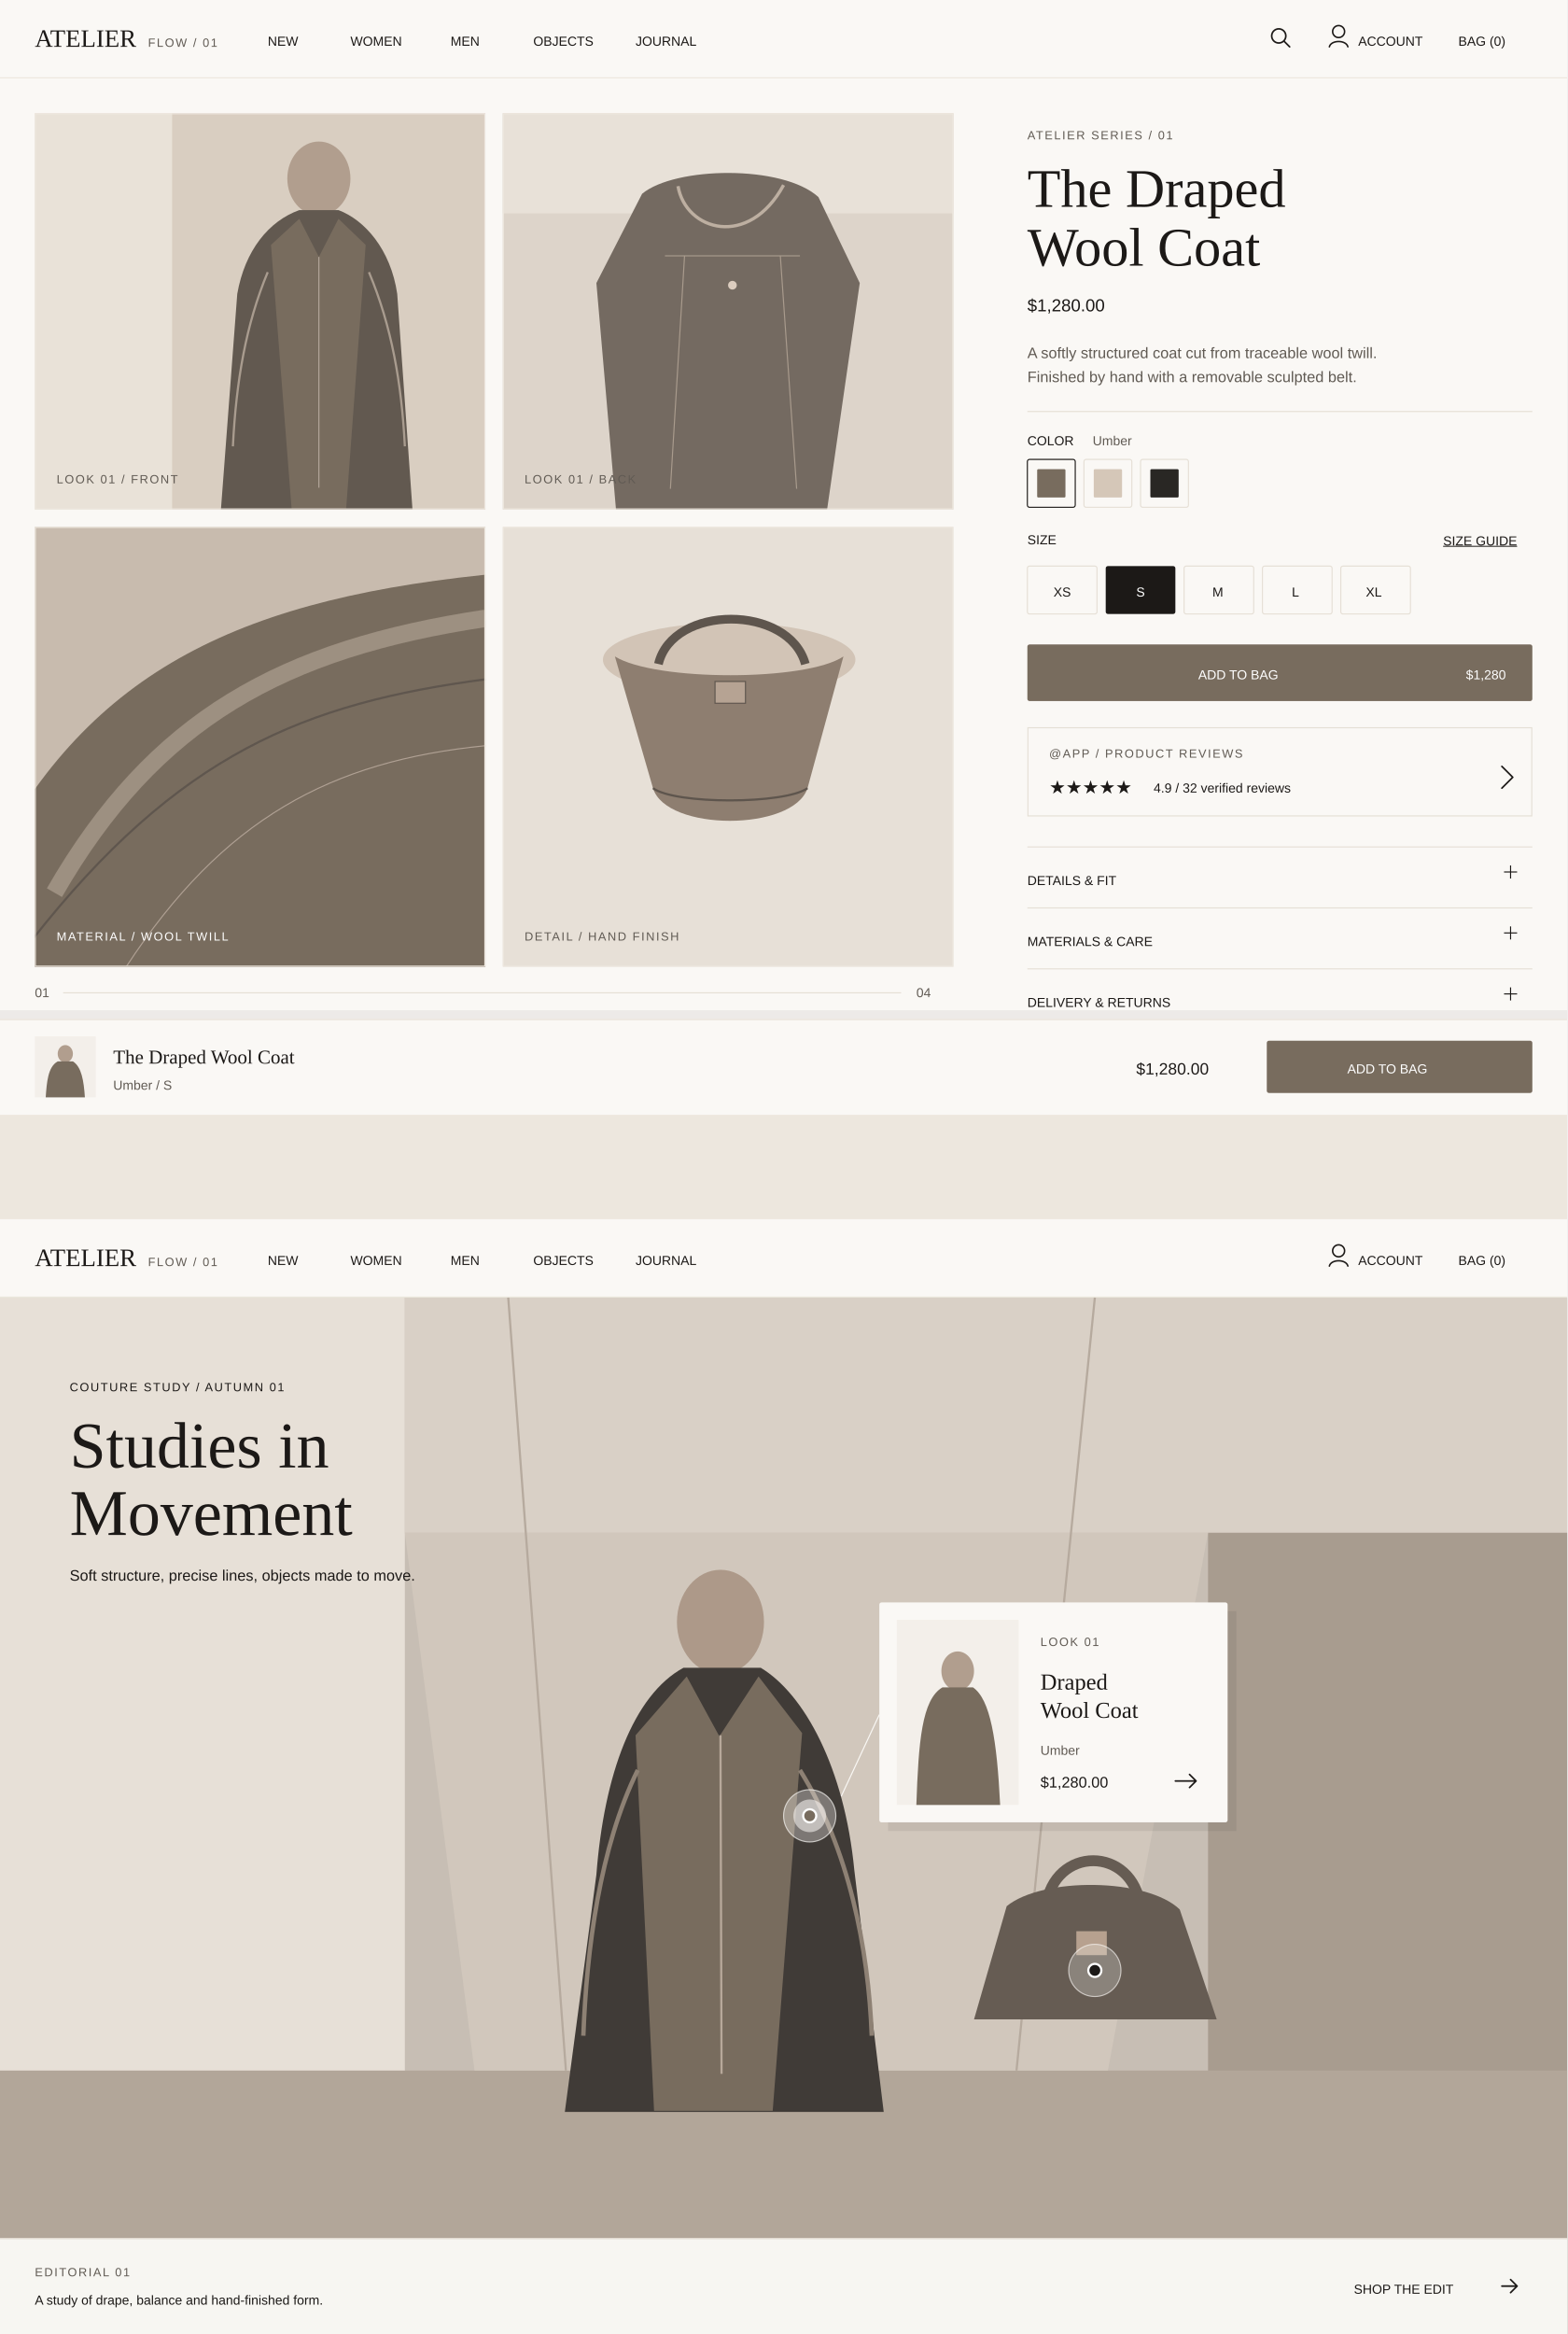
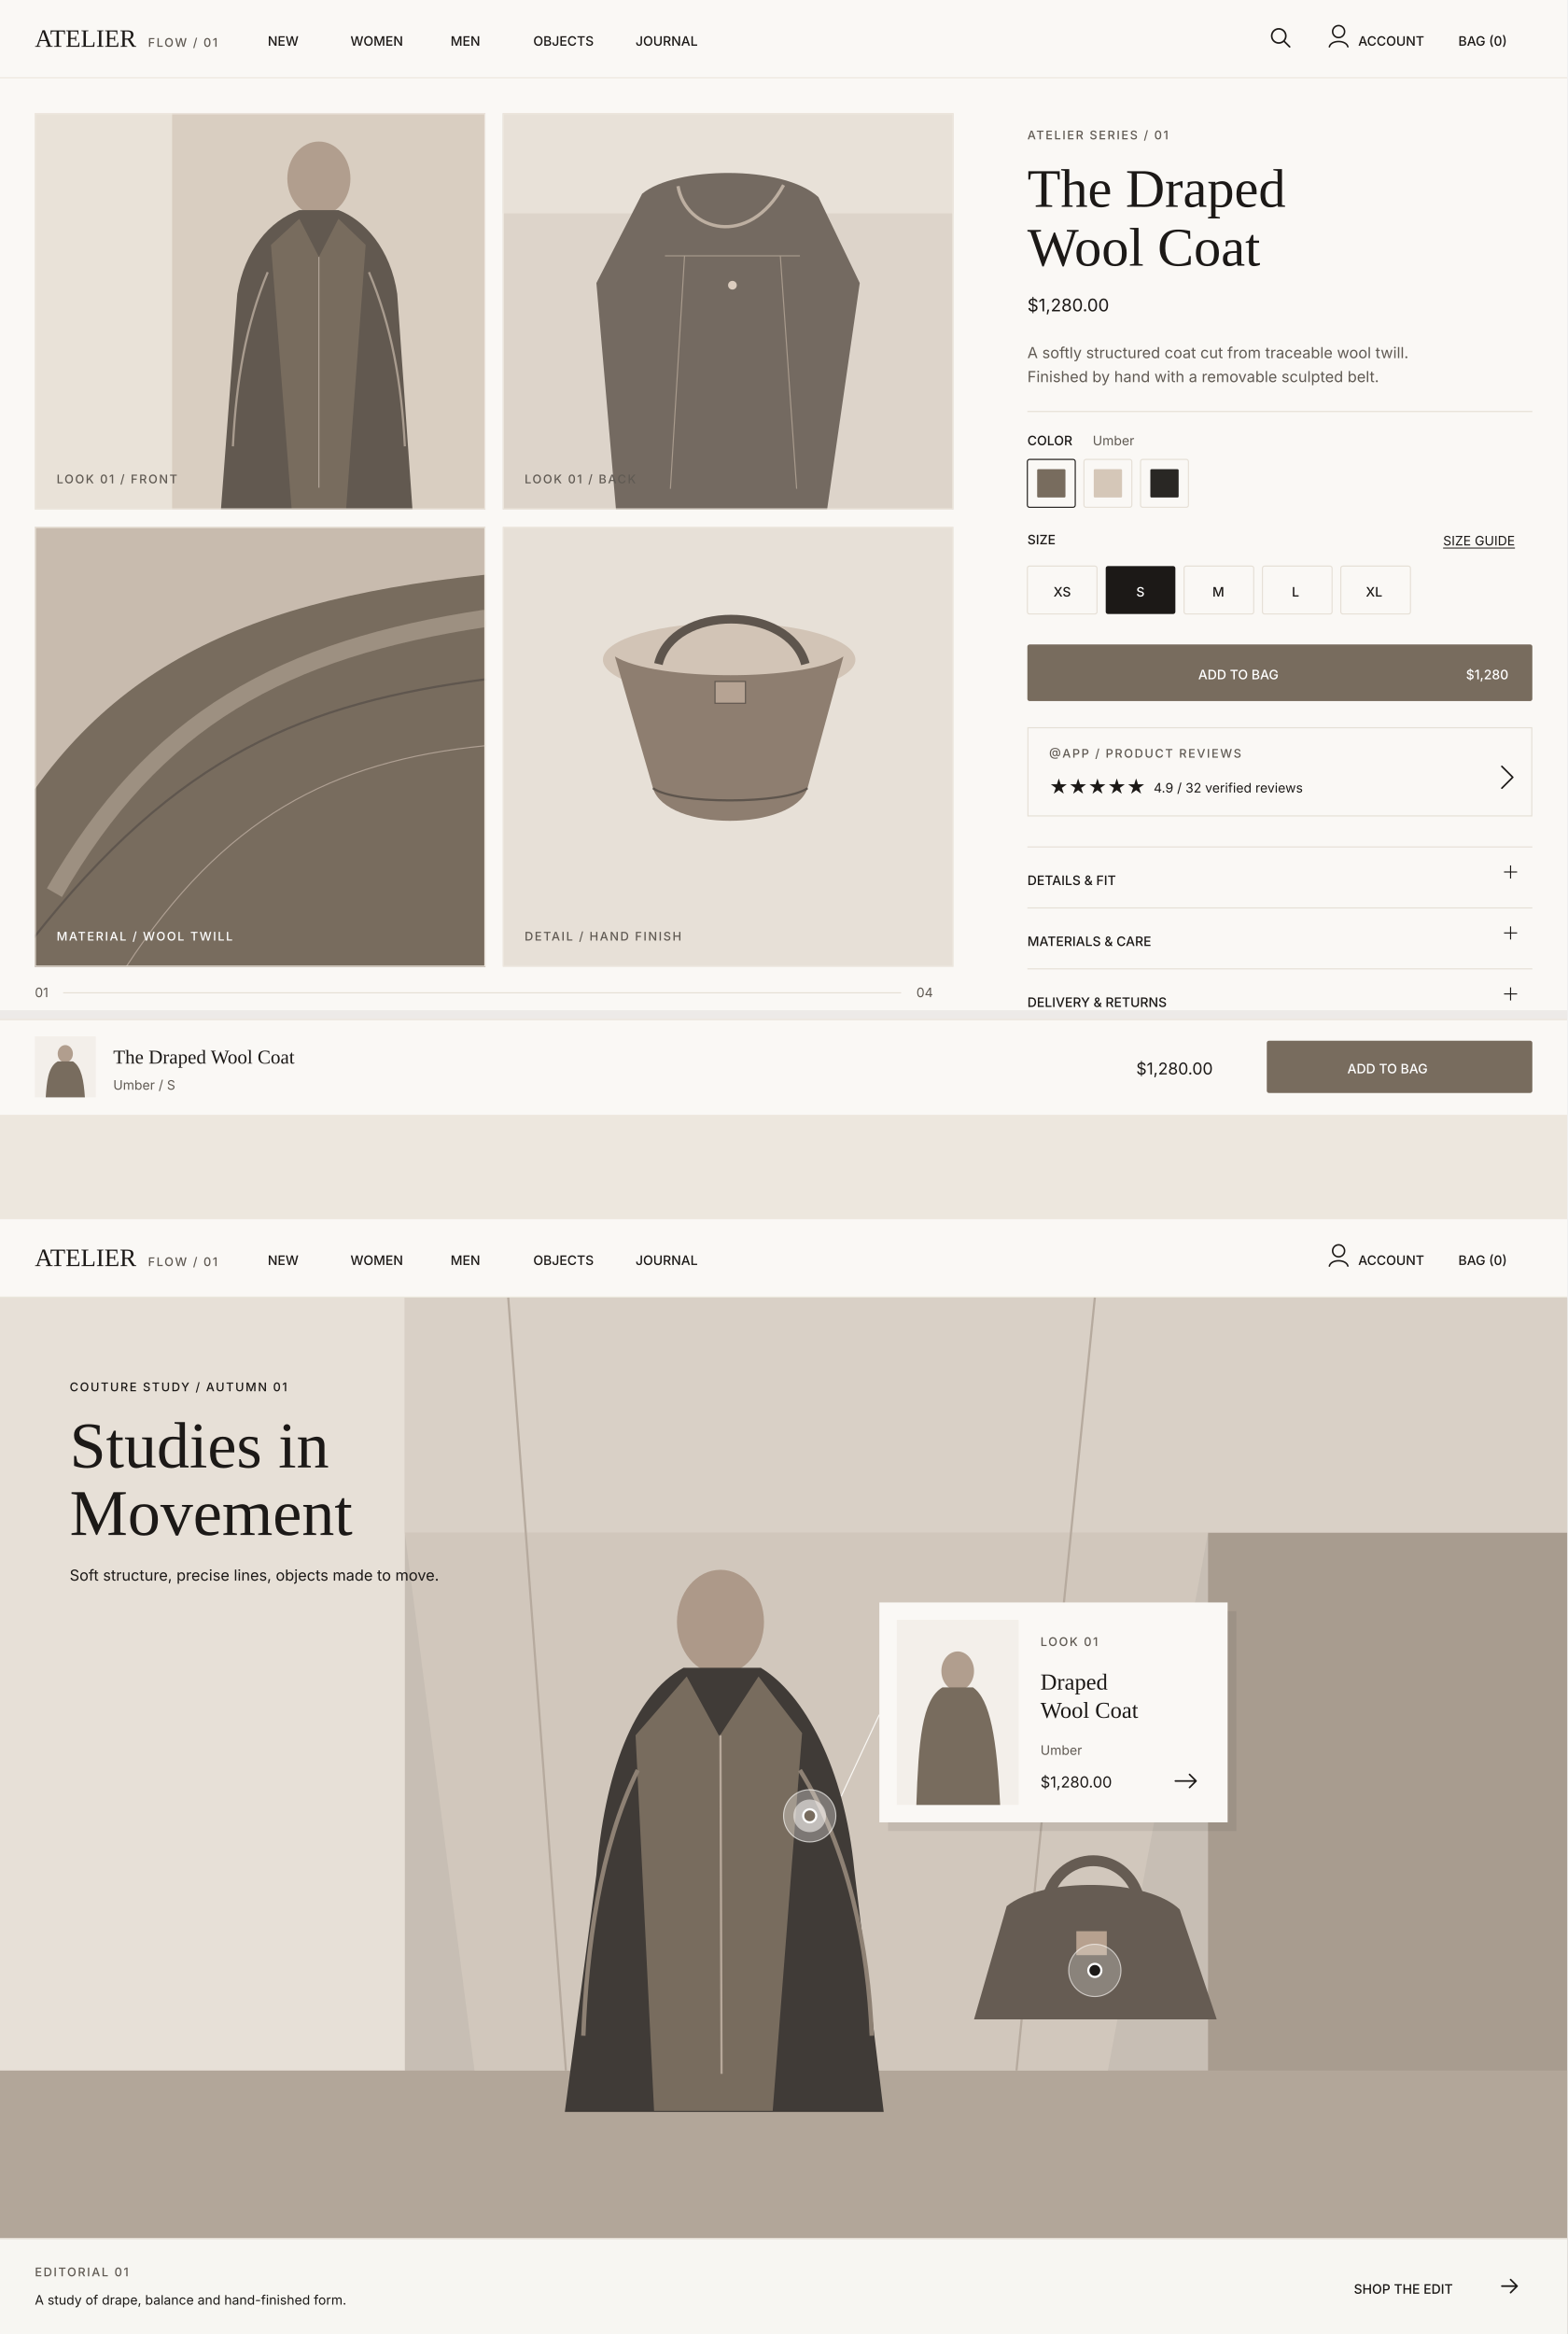
<svg xmlns="http://www.w3.org/2000/svg" width="1440" height="2144" viewBox="0 0 1440 2144" role="img" aria-labelledby="title desc">
  <defs>
    <style>
      .serif { font-family: "Playfair Display", Georgia, "Times New Roman", serif; font-weight: 400; }
-       .sans { font-family: "Plus Jakarta Sans", Arial, sans-serif; font-weight: 400; }
+       .sans { font-family: "Plus Jakarta Sans", -apple-system, BlinkMacSystemFont, sans-serif; font-weight: 400; }
      .medium { font-weight: 500; }
      .ink { fill: #1C1917; }
      .muted { fill: #605A53; }
      .paper { fill: #FAF8F5; }
      .surface { fill: #F3EFEA; }
      .subtle { fill: #EDE7DE; }
      .accent { fill: #786C5E; }
      .white { fill: #FFFFFF; }
      .line { stroke: #E5DFD5; stroke-width: 1; fill: none; }
      .hairline { stroke: #EDE7DE; stroke-width: 1; fill: none; }
-       .eyebrow { font-family: "Plus Jakarta Sans", Arial, sans-serif; font-size: 11px; font-weight: 500; letter-spacing: 1.32px; }
-       .label { font-family: "Plus Jakarta Sans", Arial, sans-serif; font-size: 12px; font-weight: 500; }
-       .body { font-family: "Plus Jakarta Sans", Arial, sans-serif; font-size: 14px; font-weight: 400; }
-       .small { font-family: "Plus Jakarta Sans", Arial, sans-serif; font-size: 12px; font-weight: 400; }
+       .eyebrow { font-family: "Plus Jakarta Sans", -apple-system, BlinkMacSystemFont, sans-serif; font-size: 11px; font-weight: 500; letter-spacing: 1.32px; }
+       .label { font-family: "Plus Jakarta Sans", -apple-system, BlinkMacSystemFont, sans-serif; font-size: 12px; font-weight: 500; }
+       .body { font-family: "Plus Jakarta Sans", -apple-system, BlinkMacSystemFont, sans-serif; font-size: 14px; font-weight: 400; }
+       .small { font-family: "Plus Jakarta Sans", -apple-system, BlinkMacSystemFont, sans-serif; font-size: 12px; font-weight: 400; }
      .hit { fill: #FFFFFF; fill-opacity: 0; }
    </style>
    <clipPath id="desktop-gallery-01">
      <rect x="32" y="104" width="414" height="364" />
    </clipPath>
    <clipPath id="desktop-gallery-02">
      <rect x="462" y="104" width="414" height="364" />
    </clipPath>
    <clipPath id="desktop-gallery-03">
      <rect x="32" y="484" width="414" height="404" />
    </clipPath>
    <clipPath id="desktop-gallery-04">
      <rect x="462" y="484" width="414" height="404" />
    </clipPath>
    <clipPath id="desktop-lookbook">
      <rect x="0" y="1192" width="1440" height="952" />
    </clipPath>
  </defs>
  <rect id="Canvas-Background" width="1440" height="2144" fill="#EDE7DE" />
  <g id="Frame-Couture-Desktop-PDP" aria-label="Couture desktop product page, 1440 by 1024">
    <rect width="1440" height="1024" class="paper" />
    <g id="Header-Editorial-PDP">
      <rect width="1440" height="72" class="paper" />
      <line x1="0" y1="71.5" x2="1440" y2="71.5" stroke="#EDE7DE" />
      <g id="Brand-PDP">
        <text x="32" y="43" class="serif ink" font-size="23">ATELIER</text>
        <text x="136" y="43" class="eyebrow muted">FLOW / 01</text>
      </g>
      <g id="Nav-Primary-PDP" class="label ink">
        <g id="Nav-New">
          <rect x="236" y="14" width="64" height="44" class="hit" />
          <text x="246" y="42">NEW</text>
        </g>
        <g id="Nav-Women">
          <rect x="312" y="14" width="80" height="44" class="hit" />
          <text x="322" y="42">WOMEN</text>
        </g>
        <g id="Nav-Men">
          <rect x="404" y="14" width="64" height="44" class="hit" />
          <text x="414" y="42">MEN</text>
        </g>
        <g id="Nav-Objects">
          <rect x="480" y="14" width="82" height="44" class="hit" />
          <text x="490" y="42">OBJECTS</text>
        </g>
        <g id="Nav-Journal">
          <rect x="574" y="14" width="82" height="44" class="hit" />
          <text x="584" y="42">JOURNAL</text>
        </g>
      </g>
      <g id="Header-Actions-PDP" class="label ink">
        <g id="Search-Button-PDP" aria-label="Search button, 44 by 44">
          <rect x="1156" y="14" width="44" height="44" class="hit" />
          <circle cx="1175" cy="33" r="6.5" fill="none" stroke="#1C1917" stroke-width="1.5" />
          <path d="M1180 38 L1185 43" fill="none" stroke="#1C1917" stroke-width="1.5" stroke-linecap="round" />
        </g>
        <g id="Shopify-Account-Simulated-PDP" aria-label="Shopify account, 112 by 44">
          <rect x="1210" y="14" width="112" height="44" class="hit" />
          <circle cx="1230" cy="29" r="5.5" fill="none" stroke="#1C1917" stroke-width="1.4" />
          <path d="M1221.5 43 C1223 36.5 1237 36.5 1238.5 43" fill="none" stroke="#1C1917" stroke-width="1.4" stroke-linecap="round" />
          <text x="1248" y="42">ACCOUNT</text>
        </g>
        <g id="Cart-Button-PDP" aria-label="Cart button, 76 by 44">
          <rect x="1332" y="14" width="76" height="44" class="hit" />
          <text x="1340" y="42">BAG (0)</text>
        </g>
      </g>
    </g>
    <g id="PDP-Gallery-Hairline">
      <g id="Gallery-Image-01" clip-path="url(#desktop-gallery-01)">
        <rect x="32" y="104" width="414" height="364" class="surface" />
        <rect x="32" y="104" width="126" height="364" fill="#E9E2D8" />
        <rect x="158" y="104" width="288" height="364" fill="#D9CEC1" />
        <ellipse cx="293" cy="164" rx="29" ry="34" fill="#B19E8E" />
        <path d="M275 193 C247 203 225 230 218 270 L203 468 H379 L365 270 C359 229 335 202 311 193 Z" fill="#625950" />
        <path d="M275 201 L293 236 L311 201 L336 225 L318 468 H268 L249 225 Z" fill="#786C5E" />
        <path d="M246 250 C226 298 217 350 214 410" fill="none" stroke="#A99C8F" stroke-width="2" />
        <path d="M339 250 C360 300 369 352 372 410" fill="none" stroke="#A99C8F" stroke-width="2" />
        <path d="M293 236 L293 448" fill="none" stroke="#B3A69B" stroke-width="1" />
        <text x="52" y="444" class="eyebrow muted">LOOK 01 / FRONT</text>
      </g>
      <rect x="32.5" y="104.5" width="413" height="363" class="hairline" />
      <g id="Gallery-Image-02" clip-path="url(#desktop-gallery-02)">
        <rect x="462" y="104" width="414" height="364" fill="#DDD4CA" />
        <rect x="462" y="104" width="414" height="92" fill="#E8E1D8" />
        <path d="M590 178 C620 153 719 151 752 181 L790 260 L760 468 H566 L548 260 Z" fill="#746A61" />
        <path d="M623 171 C630 212 688 229 720 170" fill="none" stroke="#BDAFA1" stroke-width="3" />
        <path d="M611 235 L735 235" fill="none" stroke="#A99B8D" />
        <path d="M629 235 L616 449 M717 235 L732 449" fill="none" stroke="#A99B8D" />
        <circle cx="673" cy="262" r="4" fill="#DCCDBF" />
        <text x="482" y="444" class="eyebrow muted">LOOK 01 / BACK</text>
      </g>
      <rect x="462.5" y="104.5" width="413" height="363" class="hairline" />
      <g id="Gallery-Image-03" clip-path="url(#desktop-gallery-03)">
        <rect x="32" y="484" width="414" height="404" fill="#C8BBAE" />
        <path d="M-10 794 C83 614 223 548 466 526 L466 888 L-10 888 Z" fill="#786C5E" />
        <path d="M50 820 C142 660 260 596 446 568" fill="none" stroke="#A69889" stroke-width="16" opacity="0.8" />
        <path d="M29 864 C164 692 280 646 446 624" fill="none" stroke="#5F564E" stroke-width="2" />
        <path d="M116 888 C205 752 304 699 446 685" fill="none" stroke="#AFA093" stroke-width="1" />
        <text x="52" y="864" class="eyebrow white">MATERIAL / WOOL TWILL</text>
      </g>
      <rect x="32.5" y="484.5" width="413" height="403" class="hairline" />
      <g id="Gallery-Image-04" clip-path="url(#desktop-gallery-04)">
        <rect x="462" y="484" width="414" height="404" fill="#E7E0D7" />
        <ellipse cx="670" cy="606" rx="116" ry="34" fill="#D2C4B6" />
        <path d="M565 603 L600 724 C612 764 729 764 742 724 L775 603 C741 626 602 626 565 603 Z" fill="#8E7E70" />
        <path d="M600 724 C620 739 721 739 742 724" fill="none" stroke="#5E554D" stroke-width="2" />
        <path d="M605 610 C618 555 725 555 740 610" fill="none" stroke="#5E554D" stroke-width="8" />
        <rect x="657" y="626" width="28" height="20" fill="#B6A393" stroke="#5E554D" />
        <text x="482" y="864" class="eyebrow muted">DETAIL / HAND FINISH</text>
      </g>
      <rect x="462.5" y="484.5" width="413" height="403" class="hairline" />
      <text x="32" y="916" class="small muted">01</text>
      <line x1="58" y1="912" x2="828" y2="912" stroke="#E5DFD5" />
      <text x="842" y="916" class="small muted">04</text>
    </g>
    <g id="PDP-Product-Information">
      <text x="944" y="128" class="eyebrow muted">ATELIER SERIES / 01</text>
      <text x="944" y="190" class="serif ink" font-size="50">The Draped</text>
      <text x="944" y="244" class="serif ink" font-size="50">Wool Coat</text>
      <text x="944" y="286" class="sans ink" font-size="16">$1,280.00</text>
      <text x="944" y="329" class="body muted">A softly structured coat cut from traceable wool twill.</text>
      <text x="944" y="351" class="body muted">Finished by hand with a removable sculpted belt.</text>
      <line x1="944" y1="378" x2="1408" y2="378" stroke="#E5DFD5" />
      <g id="Variant-Selector-Color">
        <text x="944" y="409" class="label ink">COLOR</text>
        <text x="1004" y="409" class="small muted">Umber</text>
        <g id="Color-Umber-Selected" aria-label="Umber color option, 44 by 44">
          <rect x="944" y="422" width="44" height="44" rx="2" fill="#FAF8F5" stroke="#1C1917" />
          <rect x="953" y="431" width="26" height="26" rx="1" fill="#786C5E" />
        </g>
        <g id="Color-Oat" aria-label="Oat color option, 44 by 44">
          <rect x="996" y="422" width="44" height="44" rx="2" fill="#FAF8F5" stroke="#E5DFD5" />
          <rect x="1005" y="431" width="26" height="26" rx="1" fill="#D5C7B8" />
        </g>
        <g id="Color-Ink" aria-label="Ink color option, 44 by 44">
          <rect x="1048" y="422" width="44" height="44" rx="2" fill="#FAF8F5" stroke="#E5DFD5" />
          <rect x="1057" y="431" width="26" height="26" rx="1" fill="#292724" />
        </g>
      </g>
      <g id="Variant-Selector-Size">
        <text x="944" y="500" class="label ink">SIZE</text>
        <g id="Size-Guide-Link" aria-label="Size guide, 96 by 44">
          <rect x="1312" y="478" width="96" height="44" class="hit" />
          <text x="1326" y="501" class="small ink" text-decoration="underline">SIZE GUIDE</text>
        </g>
        <g id="Size-XS">
          <rect x="944" y="520" width="64" height="44" rx="2" class="paper" stroke="#E5DFD5" />
          <text x="968" y="548" class="label ink">XS</text>
        </g>
        <g id="Size-S-Selected">
          <rect x="1016" y="520" width="64" height="44" rx="2" fill="#1C1917" />
          <text x="1044" y="548" class="label white">S</text>
        </g>
        <g id="Size-M">
          <rect x="1088" y="520" width="64" height="44" rx="2" class="paper" stroke="#E5DFD5" />
          <text x="1114" y="548" class="label ink">M</text>
        </g>
        <g id="Size-L">
          <rect x="1160" y="520" width="64" height="44" rx="2" class="paper" stroke="#E5DFD5" />
          <text x="1187" y="548" class="label ink">L</text>
        </g>
        <g id="Size-XL">
          <rect x="1232" y="520" width="64" height="44" rx="2" class="paper" stroke="#E5DFD5" />
          <text x="1255" y="548" class="label ink">XL</text>
        </g>
      </g>
      <g id="Primary-Add-To-Cart" aria-label="Add to bag, 464 by 52">
        <rect x="944" y="592" width="464" height="52" rx="2" fill="#786C5E" />
        <text x="1101" y="624" class="label white">ADD TO BAG</text>
        <text x="1347" y="624" class="label white">$1,280</text>
      </g>
      <g id="App-Block-Product-Reviews" aria-label="Simulated Shopify app block">
        <rect x="944.5" y="668.5" width="463" height="81" class="line" />
        <text x="964" y="696" class="eyebrow muted">@APP / PRODUCT REVIEWS</text>
        <text x="964" y="729" class="sans ink" font-size="17">★★★★★</text>
        <text x="1060" y="728" class="small ink">4.9 / 32 verified reviews</text>
        <path d="M1380 704 L1390 714 L1380 724" fill="none" stroke="#1C1917" stroke-width="1.5" stroke-linecap="round" stroke-linejoin="round" />
      </g>
      <g id="Product-Accordions">
        <g id="Accordion-Details">
          <line x1="944" y1="778" x2="1408" y2="778" stroke="#E5DFD5" />
          <text x="944" y="813" class="label ink">DETAILS &amp; FIT</text>
          <path d="M1382 801 H1394 M1388 795 V807" stroke="#1C1917" />
        </g>
        <g id="Accordion-Materials">
          <line x1="944" y1="834" x2="1408" y2="834" stroke="#E5DFD5" />
          <text x="944" y="869" class="label ink">MATERIALS &amp; CARE</text>
          <path d="M1382 857 H1394 M1388 851 V863" stroke="#1C1917" />
        </g>
        <g id="Accordion-Delivery">
          <line x1="944" y1="890" x2="1408" y2="890" stroke="#E5DFD5" />
          <text x="944" y="925" class="label ink">DELIVERY &amp; RETURNS</text>
          <path d="M1382 913 H1394 M1388 907 V919" stroke="#1C1917" />
        </g>
      </g>
    </g>
    <g id="Sticky-Cart-Bar-Desktop" aria-label="Fixed sticky cart bar at viewport bottom">
      <rect x="0" y="928" width="1440" height="8" fill="#1C1917" opacity="0.06" />
      <rect x="0" y="936" width="1440" height="88" class="paper" />
      <line x1="0" y1="936.5" x2="1440" y2="936.5" stroke="#E5DFD5" />
      <g id="Sticky-Product-Thumbnail">
        <rect x="32" y="952" width="56" height="56" class="surface" />
        <ellipse cx="60" cy="968" rx="7" ry="8" fill="#B19E8E" />
        <path d="M53 975 C44 980 43 994 42 1008 H78 C77 993 75 980 67 975 Z" fill="#786C5E" />
      </g>
      <text x="104" y="977" class="serif ink" font-size="18">The Draped Wool Coat</text>
      <text x="104" y="1001" class="small muted">Umber / S</text>
      <text x="1044" y="987" class="sans ink" font-size="15">$1,280.00</text>
      <g id="Sticky-Add-To-Cart-Desktop" aria-label="Add to bag, 244 by 48">
        <rect x="1164" y="956" width="244" height="48" rx="2" fill="#786C5E" />
        <text x="1238" y="986" class="label white">ADD TO BAG</text>
      </g>
    </g>
  </g>
  <g id="Frame-Couture-Desktop-Lookbook" aria-label="Couture desktop interactive lookbook, 1440 by 1024">
    <rect x="0" y="1120" width="1440" height="1024" class="paper" />
    <g id="Header-Editorial-Lookbook">
      <rect x="0" y="1120" width="1440" height="72" class="paper" />
      <line x1="0" y1="1191.5" x2="1440" y2="1191.5" stroke="#EDE7DE" />
      <text x="32" y="1163" class="serif ink" font-size="23">ATELIER</text>
      <text x="136" y="1163" class="eyebrow muted">FLOW / 01</text>
      <g id="Nav-Primary-Lookbook" class="label ink">
        <text x="246" y="1162">NEW</text>
        <text x="322" y="1162">WOMEN</text>
        <text x="414" y="1162">MEN</text>
        <text x="490" y="1162">OBJECTS</text>
        <text x="584" y="1162">JOURNAL</text>
      </g>
      <g id="Shopify-Account-Simulated-Lookbook">
        <rect x="1210" y="1134" width="112" height="44" class="hit" />
        <circle cx="1230" cy="1149" r="5.5" fill="none" stroke="#1C1917" stroke-width="1.4" />
        <path d="M1221.5 1163 C1223 1156.5 1237 1156.5 1238.5 1163" fill="none" stroke="#1C1917" stroke-width="1.4" stroke-linecap="round" />
        <text x="1248" y="1162" class="label ink">ACCOUNT</text>
      </g>
      <text x="1340" y="1162" class="label ink">BAG (0)</text>
    </g>
    <g id="Lookbook-Editorial-Media" clip-path="url(#desktop-lookbook)">
      <rect x="0" y="1192" width="1440" height="952" fill="#C7BEB4" />
      <rect x="0" y="1192" width="372" height="952" fill="#E7E0D7" />
      <rect x="372" y="1192" width="1068" height="216" fill="#D9D0C6" />
      <rect x="1110" y="1408" width="330" height="736" fill="#A89C8F" />
      <rect x="0" y="1902" width="1440" height="242" fill="#B2A699" />
      <path d="M372 1408 L1110 1408 L1018 1902 L436 1902 Z" fill="#D1C7BC" />
      <path d="M467 1192 L520 1902" stroke="#B6AA9E" stroke-width="2" />
      <path d="M1006 1192 L934 1902" stroke="#B6AA9E" stroke-width="2" />
      <ellipse cx="662" cy="1490" rx="40" ry="48" fill="#AD9989" />
      <path d="M628 1532 C582 1557 555 1630 548 1722 L519 1940 H812 L785 1718 C776 1624 739 1556 699 1532 Z" fill="#403B37" />
      <path d="M631 1540 L661 1595 L697 1540 L737 1592 L710 1939 H601 L584 1594 Z" fill="#786C5E" />
      <path d="M662 1594 L663 1905" fill="none" stroke="#B7A89A" stroke-width="2" />
      <path d="M586 1626 C551 1697 539 1791 536 1870" fill="none" stroke="#8E8174" stroke-width="4" />
      <path d="M735 1626 C780 1698 798 1790 801 1870" fill="none" stroke="#8E8174" stroke-width="4" />
      <path d="M925 1751 C958 1724 1054 1725 1084 1754 L1118 1855 H895 Z" fill="#665C53" />
      <path d="M961 1752 C968 1695 1041 1695 1048 1752" fill="none" stroke="#665C53" stroke-width="10" />
      <rect x="989" y="1774" width="28" height="22" fill="#B7A18F" />
    </g>
    <g id="Lookbook-Editorial-Copy">
      <text x="64" y="1278" class="eyebrow ink">COUTURE STUDY / AUTUMN 01</text>
      <text x="64" y="1348" class="serif ink" font-size="60">Studies in</text>
      <text x="64" y="1410" class="serif ink" font-size="60">Movement</text>
      <text x="64" y="1452" class="body ink">Soft structure, precise lines, objects made to move.</text>
    </g>
    <g id="Hotspot-01-Active" aria-label="Active lookbook hotspot, 48 by 48">
      <circle cx="744" cy="1668" r="24" fill="#FAF8F5" fill-opacity="0.32" stroke="#FAF8F5" stroke-opacity="0.7" />
      <circle cx="744" cy="1668" r="15" fill="#FAF8F5" fill-opacity="0.55" />
      <circle cx="744" cy="1668" r="6" fill="#786C5E" stroke="#FFFFFF" stroke-width="2" />
    </g>
    <g id="Hotspot-02-Idle" aria-label="Idle lookbook hotspot, 48 by 48">
      <circle cx="1006" cy="1810" r="24" fill="#FAF8F5" fill-opacity="0.25" stroke="#FAF8F5" stroke-opacity="0.65" />
      <circle cx="1006" cy="1810" r="6" fill="#1C1917" stroke="#FFFFFF" stroke-width="2" />
    </g>
    <g id="Lookbook-Product-Popover-Active">
      <rect x="816" y="1480" width="320" height="202" fill="#1C1917" opacity="0.08" />
-       <rect x="808" y="1472" width="320" height="202" rx="2" class="paper" />
+       <rect x="808" y="1472" width="320" height="202" class="paper" />
      <rect x="824" y="1488" width="112" height="170" class="surface" />
      <ellipse cx="880" cy="1535" rx="15" ry="18" fill="#B19E8E" />
      <path d="M866 1550 C847 1561 844 1600 842 1658 H919 C916 1598 910 1561 894 1550 Z" fill="#786C5E" />
      <text x="956" y="1512" class="eyebrow muted">LOOK 01</text>
      <text x="956" y="1552" class="serif ink" font-size="21">Draped</text>
      <text x="956" y="1578" class="serif ink" font-size="21">Wool Coat</text>
      <text x="956" y="1612" class="small muted">Umber</text>
      <text x="956" y="1642" class="sans ink" font-size="14">$1,280.00</text>
      <g id="Lookbook-Card-Link" aria-label="Open product, 44 by 44">
        <rect x="1068" y="1614" width="44" height="44" class="hit" />
        <path d="M1080 1636 H1099 M1093 1630 L1099 1636 L1093 1642" fill="none" stroke="#1C1917" stroke-width="1.5" stroke-linecap="round" stroke-linejoin="round" />
      </g>
      <path d="M808 1575 L773 1650" fill="none" stroke="#FAF8F5" stroke-width="1" />
    </g>
    <g id="Lookbook-Bottom-Caption">
      <rect x="0" y="2056" width="1440" height="88" fill="#FAF8F5" fill-opacity="0.96" />
      <line x1="0" y1="2056.5" x2="1440" y2="2056.5" stroke="#E5DFD5" />
      <text x="32" y="2091" class="eyebrow muted">EDITORIAL 01</text>
      <text x="32" y="2117" class="small ink">A study of drape, balance and hand-finished form.</text>
      <g id="Shop-The-Edit-Link" aria-label="Shop the edit, 176 by 44">
        <rect x="1232" y="2078" width="176" height="44" class="hit" />
        <text x="1244" y="2107" class="label ink">SHOP THE EDIT</text>
        <path d="M1380 2100 H1394 M1388 2094 L1394 2100 L1388 2106" fill="none" stroke="#1C1917" stroke-width="1.5" stroke-linecap="round" stroke-linejoin="round" />
      </g>
    </g>
  </g>
</svg>
